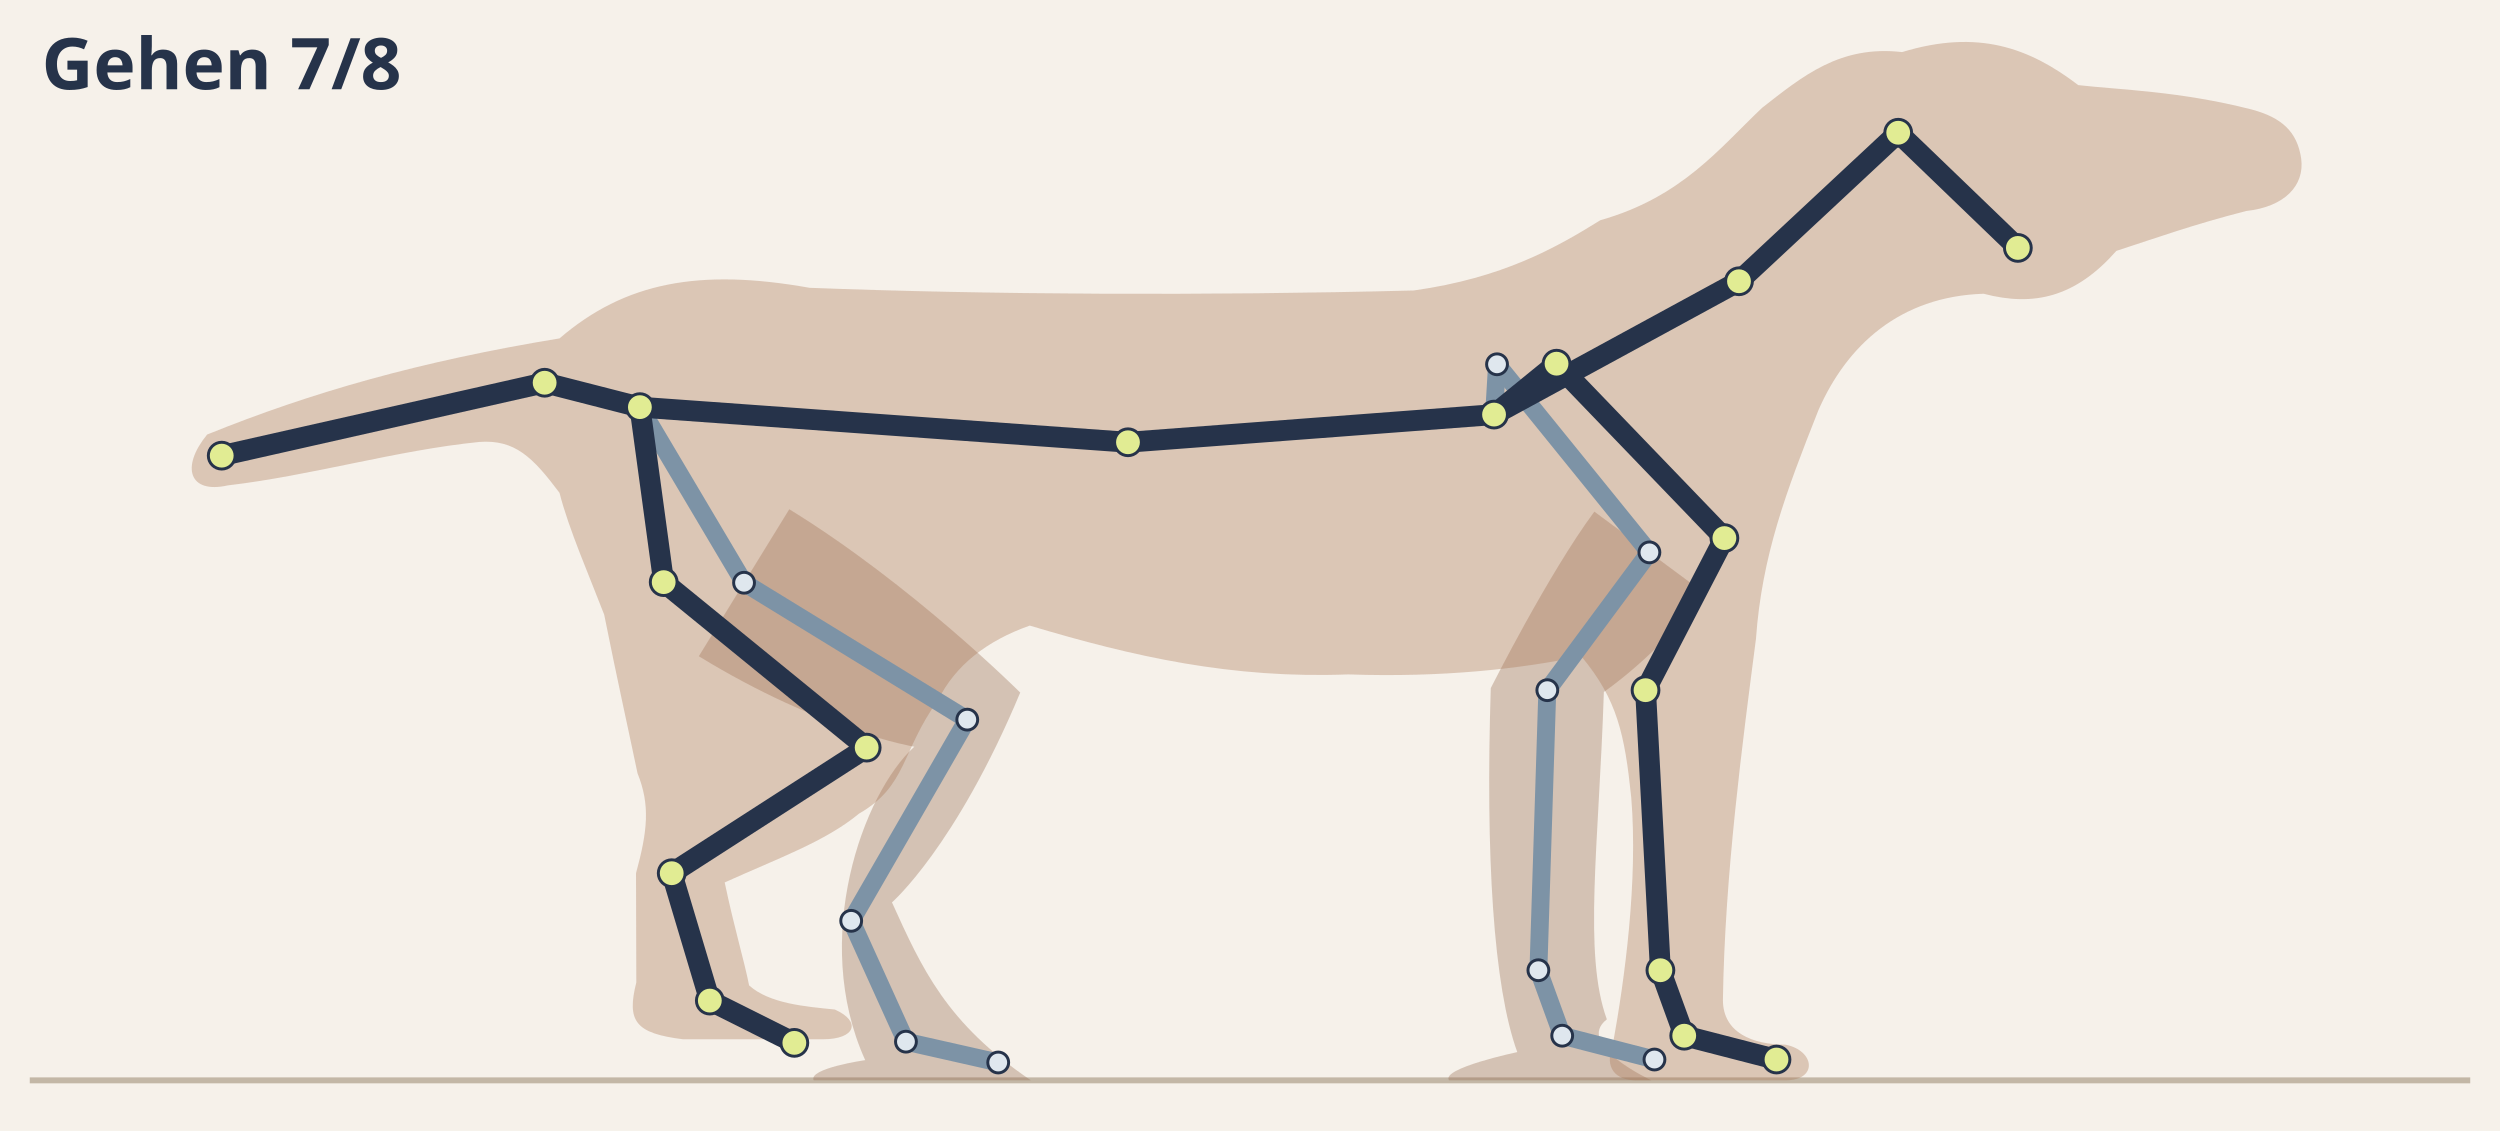
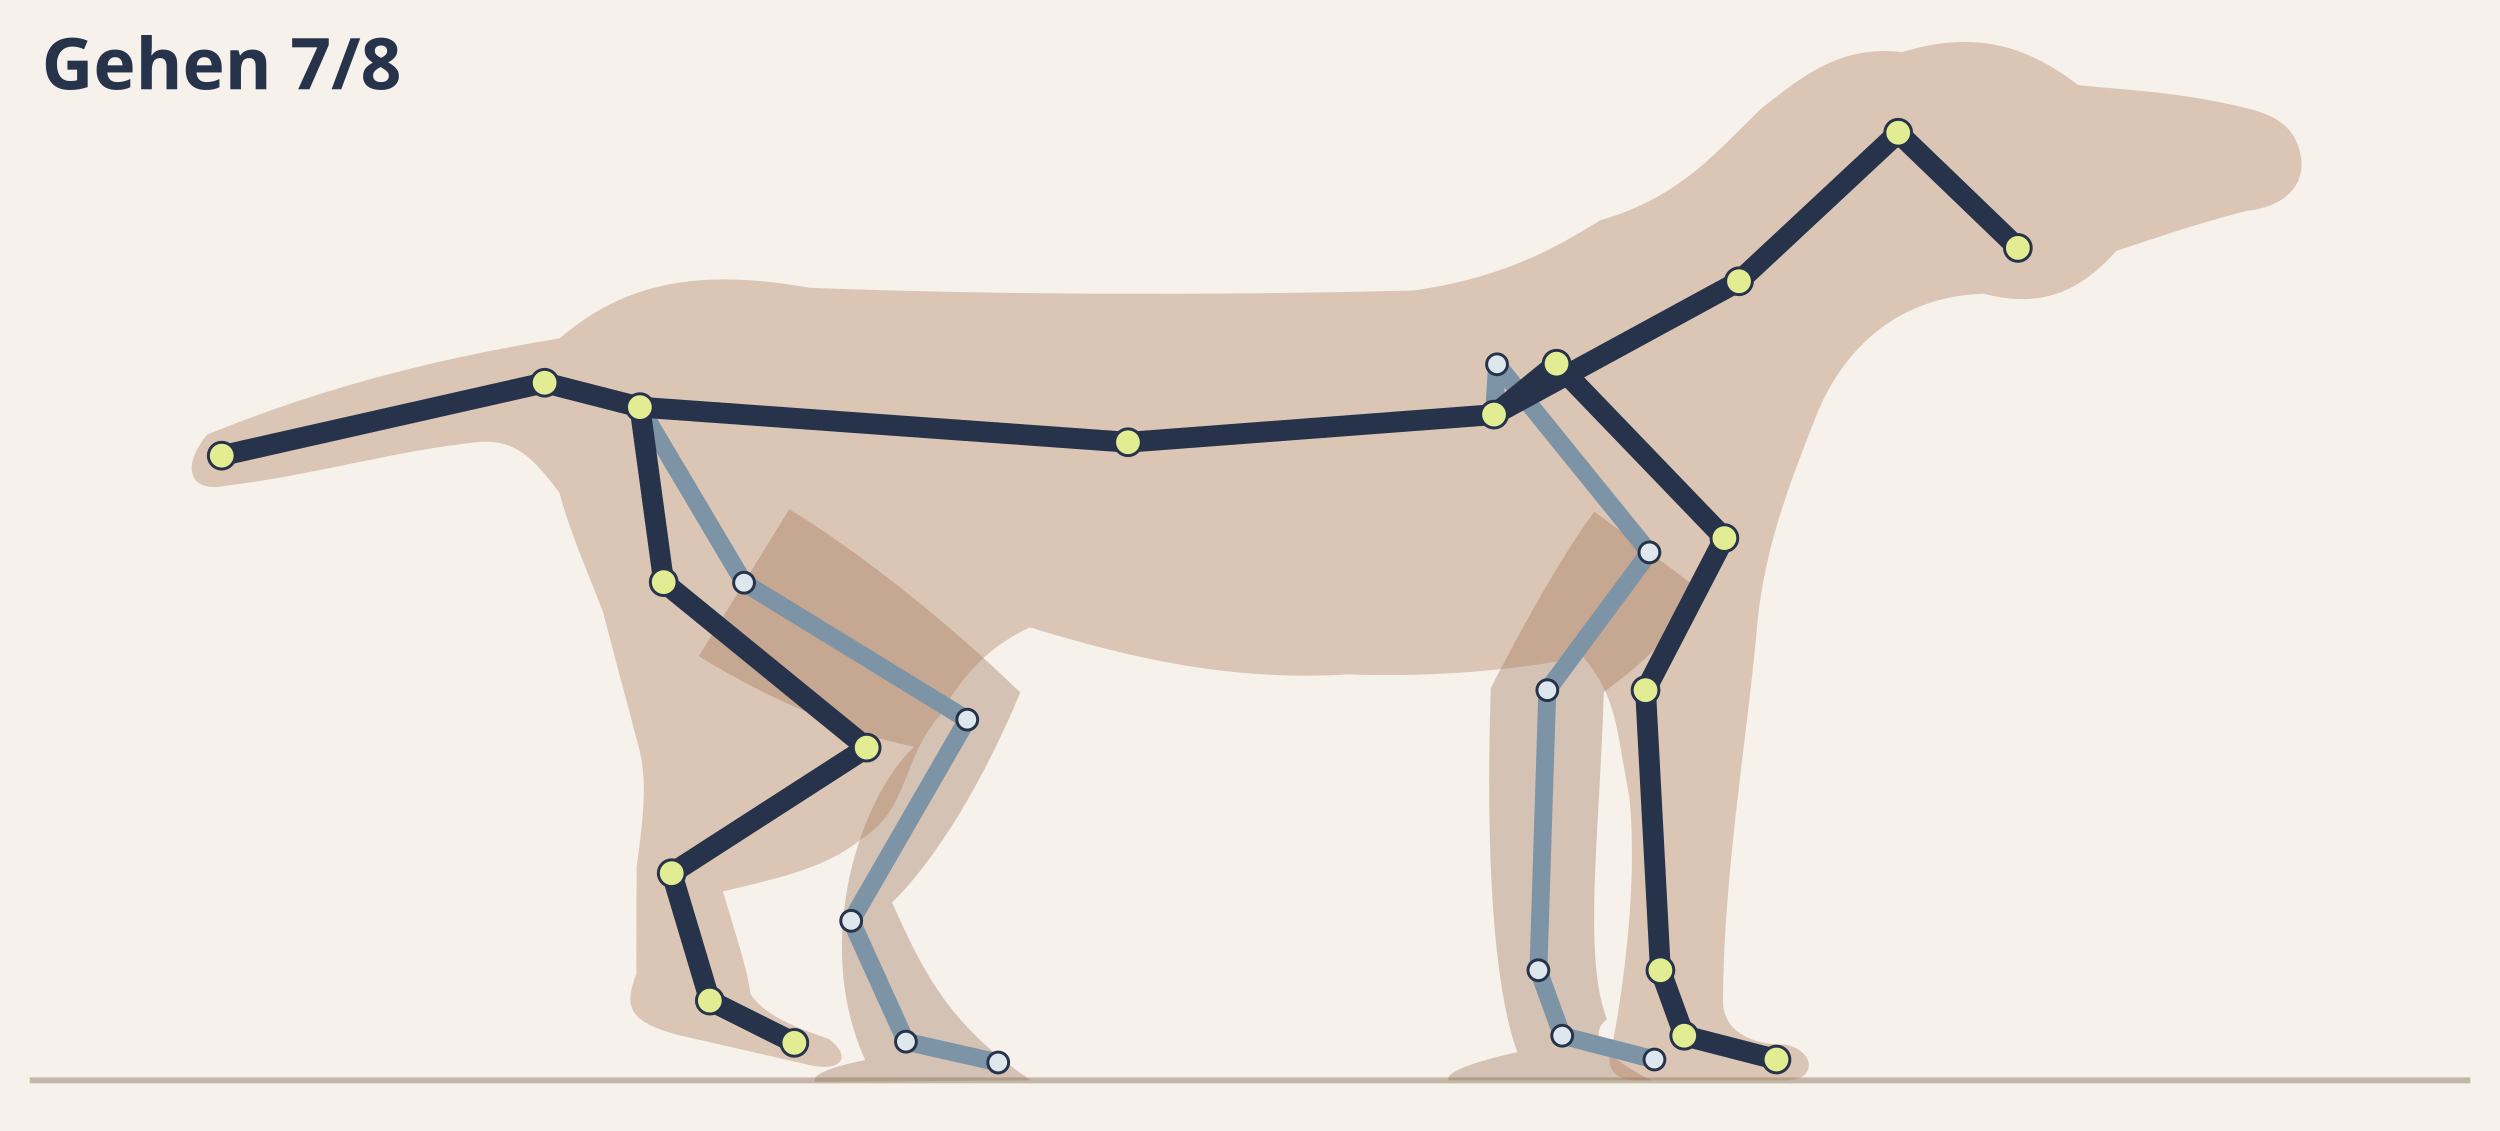
<svg xmlns="http://www.w3.org/2000/svg" viewBox="60 120 840 380">
  <rect x="60" y="120" width="840" height="380" fill="#f6f1ea" />
  <line x1="70" x2="890" y1="483" y2="483" stroke="#c3b7a6" stroke-width="2" />
-   <path d="M325.2 291.1C366.4 316.4 402.8 352.7 402.8 352.7C381.1 404.6 359.7 423.2 359.7 423.2C369.8 445.5 378 463.8 406.4 483L333.4 483C331.4 479 350.7 476.2 350.7 476.2C332.3 435.5 349.9 386.6 367.2 370.9C367.2 370.9 336.1 365.8 294.8 340.5Z" fill="#956b50" opacity="0.35" />
+   <path d="M325.2 291.1C366.4 316.4 402.8 352.7 402.8 352.7C381.1 404.6 359.7 423.2 359.7 423.2C369.8 445.5 378 463.8 406.4 483L333.8 483.5C331.8 479.6 350.7 476.2 350.7 476.2C332.3 435.5 349.9 386.6 367.2 370.9C367.2 370.9 336.1 365.8 294.8 340.5Z" fill="#956b50" opacity="0.35" />
  <path d="M632.7 319.3C617.2 340.1 598.9 352.5 598.9 352.5C597.2 404.2 591.9 440.5 599.9 462.5C588.9 471 614.9 483 614.9 483L546.9 483C543.9 479 569.8 473.5 569.8 473.5C561.8 451.5 559.1 407.7 560.9 351.2C560.9 351.2 580.3 312.7 595.7 291.9Z" fill="#956b50" opacity="0.35" />
-   <path d="M129.6 266C164.7 251.8 201.1 241.4 248 233.7C270 214.8 295 210.1 332 216.7C392 219 465 219.4 535 217.6C565 213.4 582.9 203.2 597.7 194C625.2 186.2 637.7 169.8 652.1 156.2C665.7 145.6 678.2 135.1 699.1 137.5C724.7 129.7 741.9 136.1 758.3 148.6C772.4 150.2 792.4 150.6 816.6 156.8C826.7 159.5 831.9 164.3 833.2 173.3C834.4 182.3 827.7 189.5 814.7 190.9C796.8 195.5 784.9 199.8 771.1 204.3C757.5 219.7 743.6 223.2 726.5 218.7C698.3 219.6 680.5 236.1 671 257.8C660.1 285.3 652 306.7 650 334.7C645.6 368.6 639.5 414 638.9 456C638.9 467 648.9 471 659.9 471C669.9 473 670.9 483 659.9 483L609.9 483C602.9 483 598.9 479 601.9 471C605.9 449 610.4 416 608.1 388C605.9 366.7 603.4 355 591.3 340.5C571 344.7 545 347.7 513 346.6C474 348.1 441 340.7 406 330.2C391.5 335.3 381 343.6 375.2 355.2C362.7 372.6 364.8 384.1 348.6 393.4C337.4 402.7 321.4 408.4 303.5 416.5C306.7 431.8 310.1 442.9 311.7 451.1C318.5 457.2 330.5 458.2 340.5 459.2C349.5 463.2 347.5 469.2 336.5 469.2L289.5 469.2C273.5 467.2 270.5 463.2 273.8 450.1L273.7 413.4C277.6 399.1 278.5 390.5 274.2 379.8C271.5 366.8 267.6 349.4 263 326.5C258 313.5 251 297.5 248 285.6C239 273.6 233 267.6 221 268.5C193.2 271.3 164.7 279.8 136.5 283.1C123.6 286 120.6 277 129.6 266Z" fill="#a87554" opacity="0.35" />
+   <path d="M129.6 266C164.7 251.8 201.1 241.4 248 233.7C270 214.8 295 210.1 332 216.7C392 219 465 219.4 535 217.6C565 213.4 582.9 203.2 597.7 194C625.2 186.2 637.7 169.8 652.1 156.2C665.7 145.6 678.2 135.1 699.1 137.5C724.7 129.7 741.9 136.1 758.3 148.6C772.4 150.2 792.4 150.6 816.6 156.8C826.7 159.5 831.9 164.3 833.2 173.3C834.4 182.3 827.7 189.5 814.7 190.9C796.8 195.5 784.9 199.8 771.1 204.3C757.5 219.7 743.6 223.2 726.5 218.7C698.3 219.6 680.5 236.1 671 257.8C660.1 285.3 652 306.7 650 334.7C646.7 369.5 639.2 414.2 638.9 456C638.9 467 648.9 471 659.9 471C669.9 473 670.9 483 659.9 483L609.8 483C602.8 483 598.8 479 601.8 471C605.9 448.9 610.2 415.9 607.5 387.9C603.1 365.8 603.7 354.8 592 340.7C571 344.7 545 347.7 513 346.6C473.9 348.9 441 341.5 406.1 330.8C392.4 336.9 382.6 347.7 376.2 359.9C362.6 375.1 365.8 391.7 349.3 402C337.3 411.9 320.8 415.2 302.9 419.5C306.9 433.2 311 445 312.2 454.1C317.6 461.9 329 465.8 338.5 469.1C346.3 474.9 343 480.3 332.2 477.9L287.6 467.7C271.8 463.3 269.3 458.9 273.8 447.2L273.9 411.4C276.6 391.8 277.6 380.3 273.9 368.4C271.5 358.8 267.8 346 262.7 325.9C258 313.5 251 297.5 248 285.6C239 273.6 233 267.6 221 268.5C193.2 271.3 164.7 279.8 136.5 283.1C123.6 286 120.6 277 129.6 266Z" fill="#a87554" opacity="0.35" />
  <line x1="275" y1="256.8" x2="310" y2="315.8" stroke="#7d93a6" stroke-width="6" stroke-linecap="round" />
  <line x1="310" y1="315.8" x2="385" y2="361.8" stroke="#7d93a6" stroke-width="6" stroke-linecap="round" />
  <line x1="385" y1="361.8" x2="346" y2="429.4" stroke="#7d93a6" stroke-width="6" stroke-linecap="round" />
  <line x1="346" y1="429.4" x2="364.4" y2="470" stroke="#7d93a6" stroke-width="6" stroke-linecap="round" />
  <line x1="364.4" y1="470" x2="395.4" y2="477" stroke="#7d93a6" stroke-width="6" stroke-linecap="round" />
  <line x1="562" y1="259.3" x2="563" y2="242.4" stroke="#7d93a6" stroke-width="6" stroke-linecap="round" />
  <line x1="563" y1="242.4" x2="614.2" y2="305.6" stroke="#7d93a6" stroke-width="6" stroke-linecap="round" />
  <line x1="614.2" y1="305.6" x2="579.9" y2="351.9" stroke="#7d93a6" stroke-width="6" stroke-linecap="round" />
  <line x1="579.9" y1="351.9" x2="576.9" y2="446" stroke="#7d93a6" stroke-width="6" stroke-linecap="round" />
  <line x1="576.9" y1="446" x2="584.9" y2="468" stroke="#7d93a6" stroke-width="6" stroke-linecap="round" />
  <line x1="584.9" y1="468" x2="615.9" y2="476" stroke="#7d93a6" stroke-width="6" stroke-linecap="round" />
  <line x1="134.5" y1="273.1" x2="243" y2="248.6" stroke="#26334a" stroke-width="7" stroke-linecap="round" />
  <line x1="243" y1="248.6" x2="275" y2="256.8" stroke="#26334a" stroke-width="7" stroke-linecap="round" />
  <line x1="275" y1="256.8" x2="439" y2="268.6" stroke="#26334a" stroke-width="7" stroke-linecap="round" />
  <line x1="439" y1="268.6" x2="562" y2="259.3" stroke="#26334a" stroke-width="7" stroke-linecap="round" />
  <line x1="562" y1="259.3" x2="644.3" y2="214.5" stroke="#26334a" stroke-width="7" stroke-linecap="round" />
  <line x1="644.3" y1="214.5" x2="697.8" y2="164.6" stroke="#26334a" stroke-width="7" stroke-linecap="round" />
  <line x1="697.8" y1="164.6" x2="738" y2="203.3" stroke="#26334a" stroke-width="7" stroke-linecap="round" />
  <line x1="275" y1="256.8" x2="283" y2="315.6" stroke="#26334a" stroke-width="7" stroke-linecap="round" />
  <line x1="283" y1="315.6" x2="351.2" y2="371.2" stroke="#26334a" stroke-width="7" stroke-linecap="round" />
  <line x1="351.2" y1="371.2" x2="285.7" y2="413.4" stroke="#26334a" stroke-width="7" stroke-linecap="round" />
  <line x1="285.7" y1="413.4" x2="298.5" y2="456.2" stroke="#26334a" stroke-width="7" stroke-linecap="round" />
  <line x1="298.5" y1="456.2" x2="326.9" y2="470.4" stroke="#26334a" stroke-width="7" stroke-linecap="round" />
  <line x1="562" y1="259.3" x2="583" y2="242.2" stroke="#26334a" stroke-width="7" stroke-linecap="round" />
  <line x1="583" y1="242.2" x2="639.4" y2="300.8" stroke="#26334a" stroke-width="7" stroke-linecap="round" />
  <line x1="639.4" y1="300.8" x2="612.9" y2="351.9" stroke="#26334a" stroke-width="7" stroke-linecap="round" />
  <line x1="612.9" y1="351.9" x2="617.9" y2="446" stroke="#26334a" stroke-width="7" stroke-linecap="round" />
  <line x1="617.9" y1="446" x2="625.9" y2="468" stroke="#26334a" stroke-width="7" stroke-linecap="round" />
  <line x1="625.9" y1="468" x2="656.9" y2="476" stroke="#26334a" stroke-width="7" stroke-linecap="round" />
  <circle cx="134.5" cy="273.1" r="4.5" fill="#e1ec93" stroke="#26334a" stroke-width="1" />
  <circle cx="243" cy="248.6" r="4.5" fill="#e1ec93" stroke="#26334a" stroke-width="1" />
  <circle cx="275" cy="256.8" r="4.5" fill="#e1ec93" stroke="#26334a" stroke-width="1" />
  <circle cx="439" cy="268.6" r="4.5" fill="#e1ec93" stroke="#26334a" stroke-width="1" />
  <circle cx="562" cy="259.3" r="4.5" fill="#e1ec93" stroke="#26334a" stroke-width="1" />
  <circle cx="644.3" cy="214.5" r="4.5" fill="#e1ec93" stroke="#26334a" stroke-width="1" />
  <circle cx="697.8" cy="164.6" r="4.5" fill="#e1ec93" stroke="#26334a" stroke-width="1" />
  <circle cx="738" cy="203.3" r="4.5" fill="#e1ec93" stroke="#26334a" stroke-width="1" />
  <circle cx="583" cy="242.2" r="4.5" fill="#e1ec93" stroke="#26334a" stroke-width="1" />
  <circle cx="639.4" cy="300.8" r="4.5" fill="#e1ec93" stroke="#26334a" stroke-width="1" />
  <circle cx="612.9" cy="351.9" r="4.5" fill="#e1ec93" stroke="#26334a" stroke-width="1" />
  <circle cx="617.9" cy="446" r="4.5" fill="#e1ec93" stroke="#26334a" stroke-width="1" />
  <circle cx="625.9" cy="468" r="4.5" fill="#e1ec93" stroke="#26334a" stroke-width="1" />
  <circle cx="656.9" cy="476" r="4.5" fill="#e1ec93" stroke="#26334a" stroke-width="1" />
  <circle cx="283" cy="315.6" r="4.5" fill="#e1ec93" stroke="#26334a" stroke-width="1" />
  <circle cx="351.2" cy="371.2" r="4.5" fill="#e1ec93" stroke="#26334a" stroke-width="1" />
  <circle cx="285.7" cy="413.4" r="4.5" fill="#e1ec93" stroke="#26334a" stroke-width="1" />
  <circle cx="298.5" cy="456.2" r="4.5" fill="#e1ec93" stroke="#26334a" stroke-width="1" />
  <circle cx="326.9" cy="470.4" r="4.5" fill="#e1ec93" stroke="#26334a" stroke-width="1" />
  <circle cx="563" cy="242.4" r="3.5" fill="#dfe7ee" stroke="#26334a" stroke-width="1" />
  <circle cx="614.2" cy="305.6" r="3.5" fill="#dfe7ee" stroke="#26334a" stroke-width="1" />
  <circle cx="579.9" cy="351.9" r="3.5" fill="#dfe7ee" stroke="#26334a" stroke-width="1" />
  <circle cx="576.9" cy="446" r="3.5" fill="#dfe7ee" stroke="#26334a" stroke-width="1" />
  <circle cx="584.9" cy="468" r="3.5" fill="#dfe7ee" stroke="#26334a" stroke-width="1" />
  <circle cx="615.9" cy="476" r="3.5" fill="#dfe7ee" stroke="#26334a" stroke-width="1" />
  <circle cx="310" cy="315.8" r="3.5" fill="#dfe7ee" stroke="#26334a" stroke-width="1" />
  <circle cx="385" cy="361.8" r="3.5" fill="#dfe7ee" stroke="#26334a" stroke-width="1" />
  <circle cx="346" cy="429.4" r="3.5" fill="#dfe7ee" stroke="#26334a" stroke-width="1" />
  <circle cx="364.4" cy="470" r="3.5" fill="#dfe7ee" stroke="#26334a" stroke-width="1" />
  <circle cx="395.4" cy="477" r="3.5" fill="#dfe7ee" stroke="#26334a" stroke-width="1" />
  <text x="74" y="150" font-family="sans-serif" font-size="24" font-weight="700" fill="#26334a">Gehen 7/8</text>
</svg>
